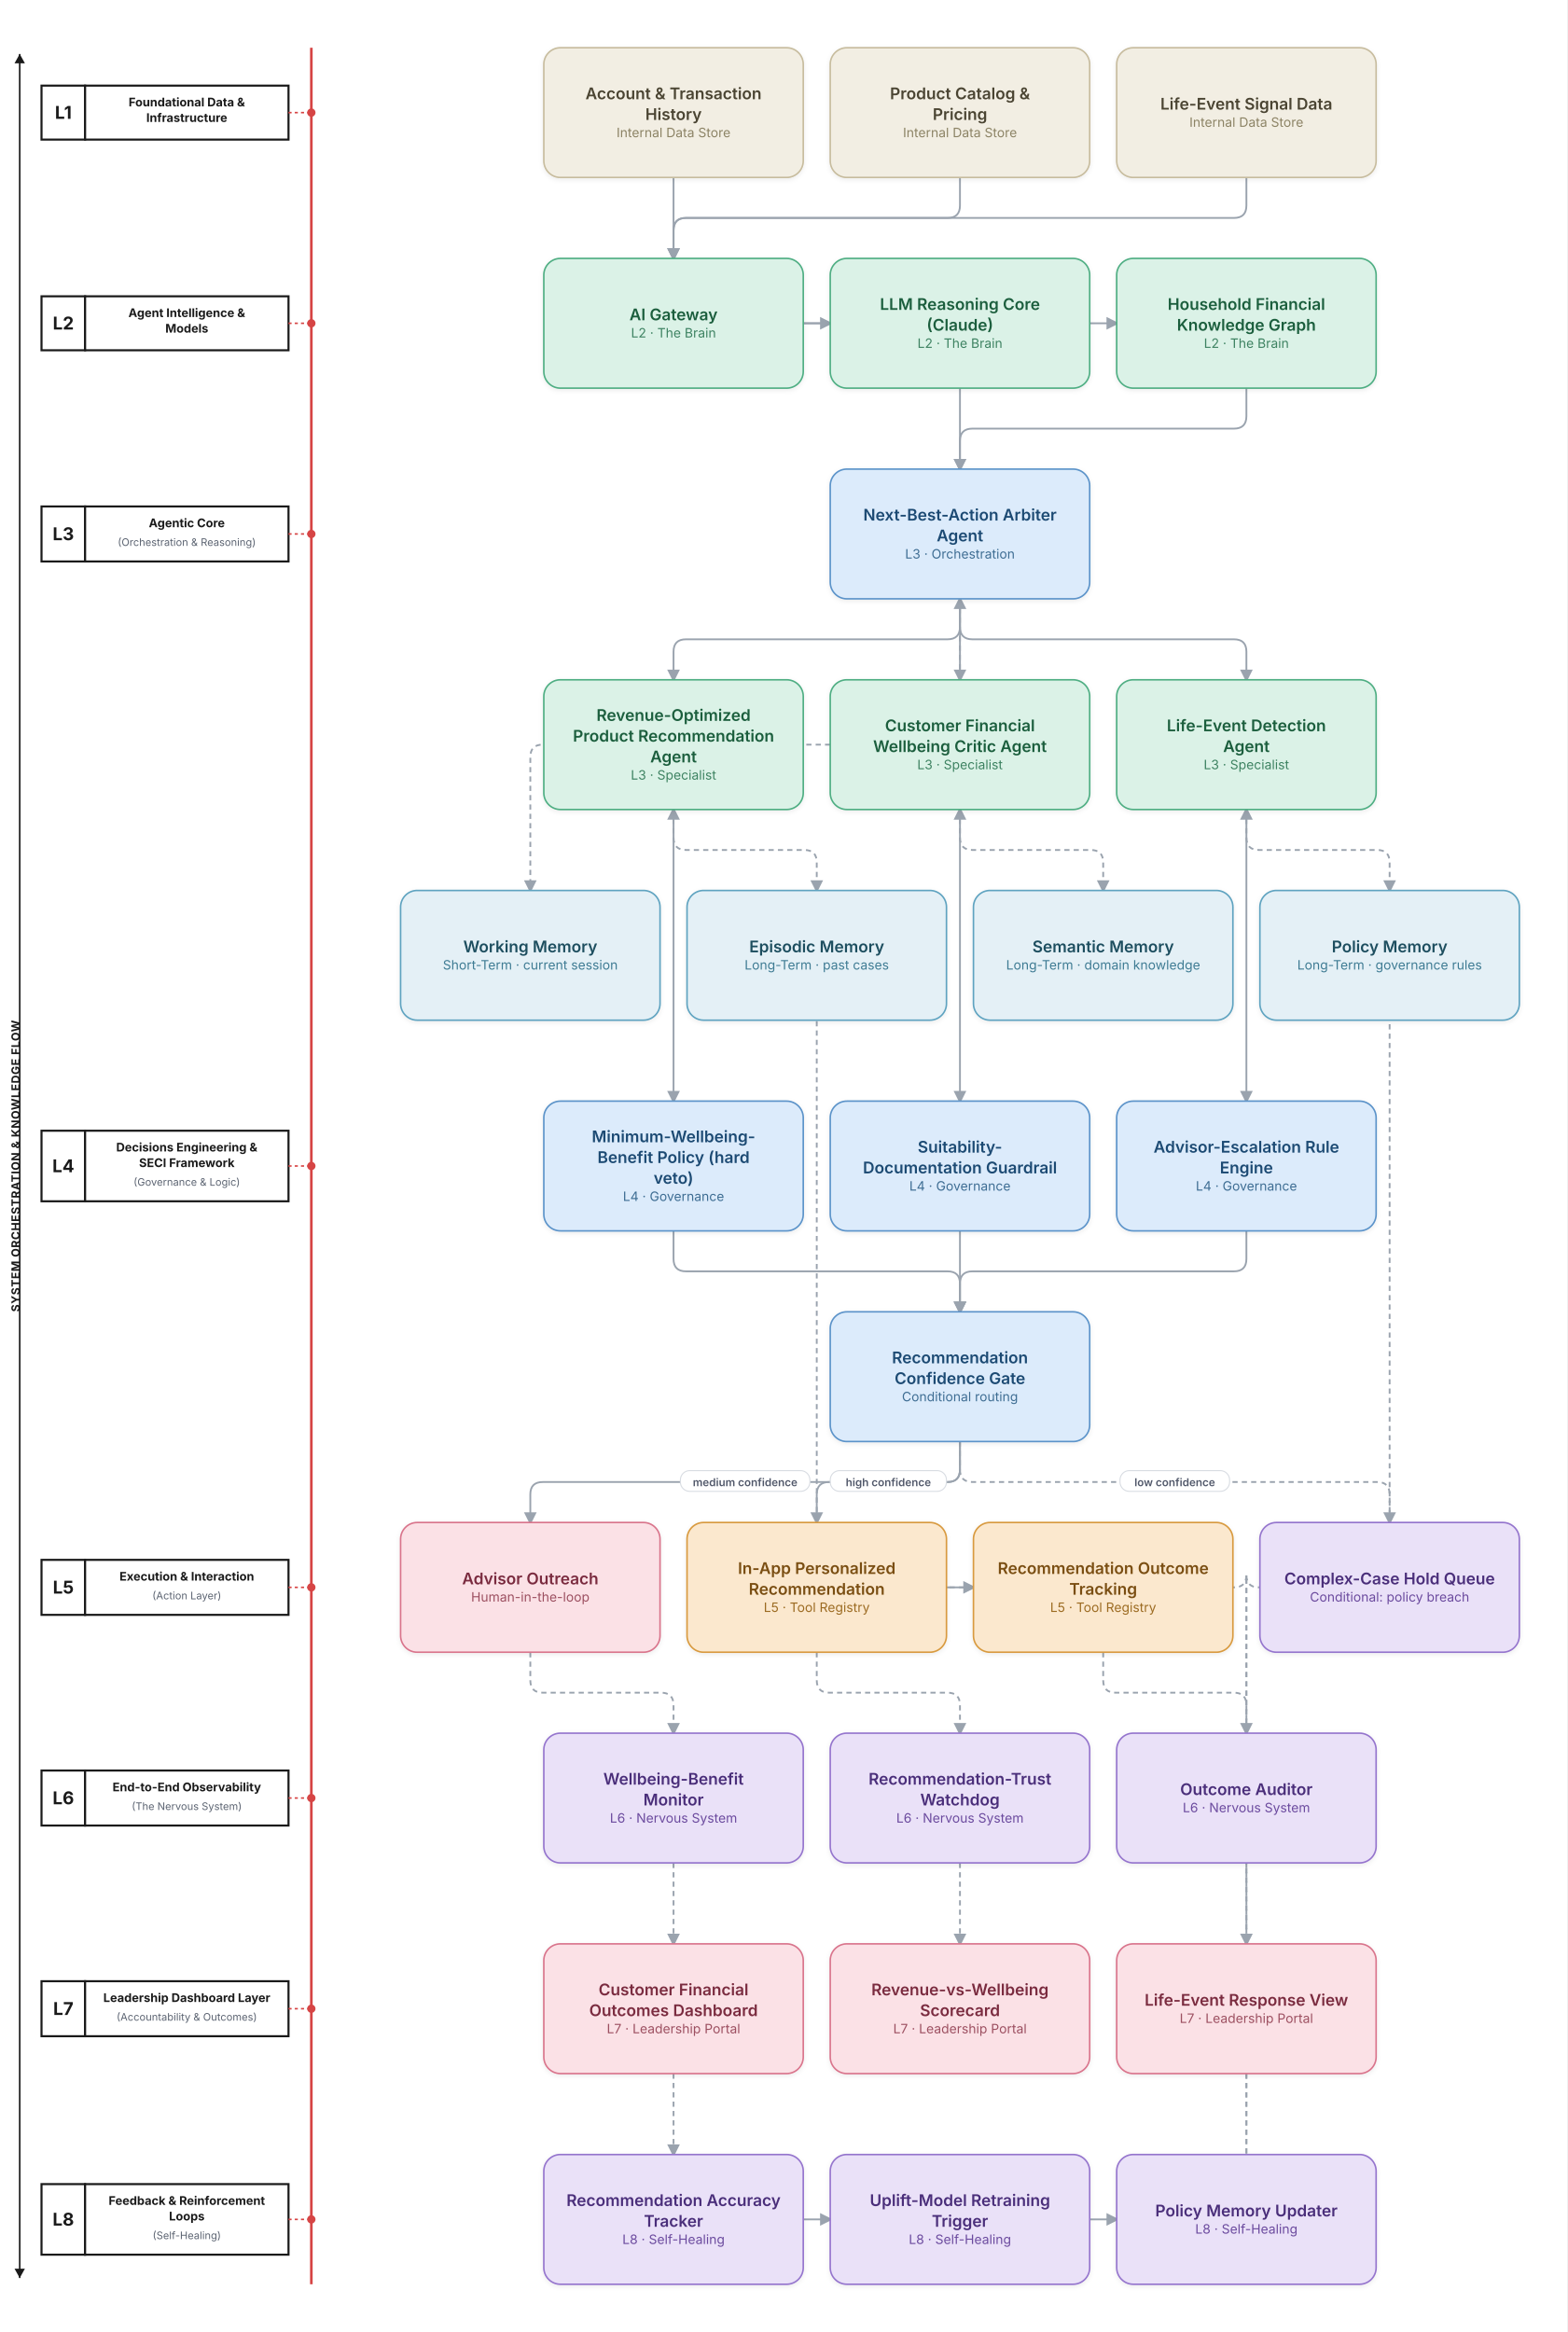
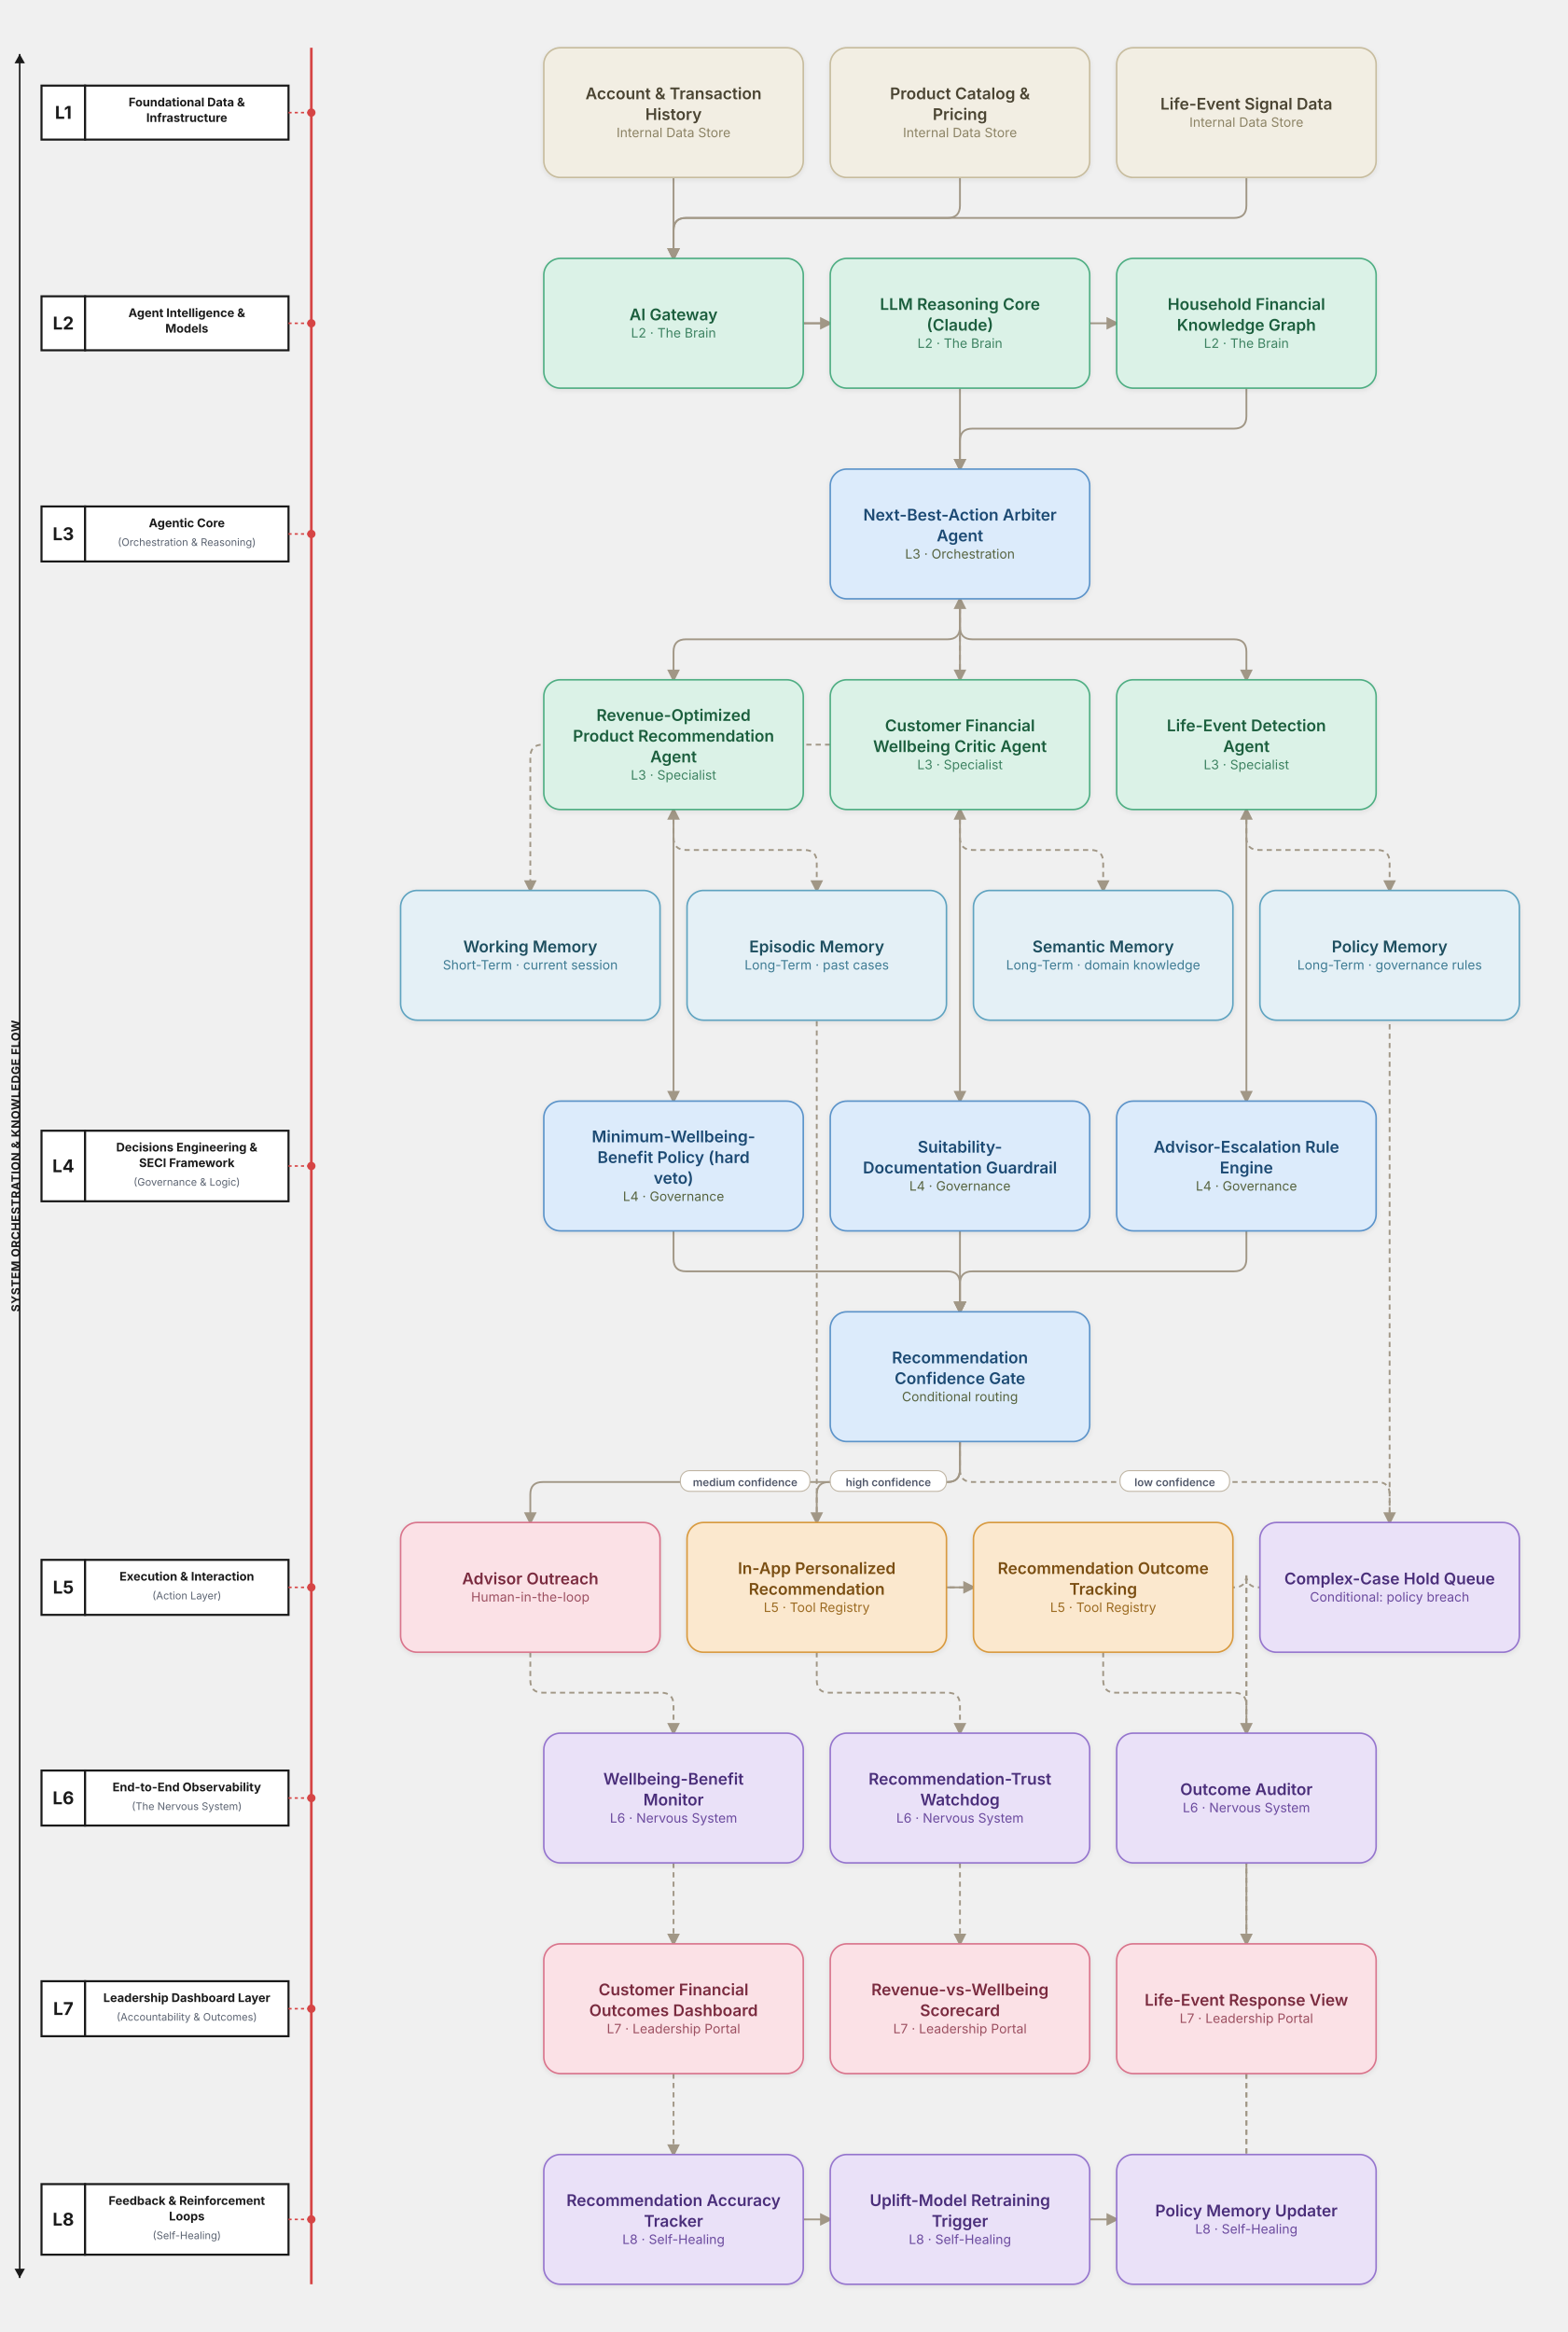
<svg xmlns="http://www.w3.org/2000/svg" viewBox="0 0 1510 2247" font-family="'Inter','IBM Plex Sans',-apple-system,sans-serif">
  <defs>
    <marker id="arrow" viewBox="0 0 10 10" refX="8" refY="5" markerWidth="7" markerHeight="7" orient="auto-start-reverse">
-       <path d="M0,0 L10,5 L0,10 z" fill="#9AA3AE" />
+       <path d="M0,0 L10,5 L0,10 z" fill="#a19786" />
    </marker>
    <filter id="cardshadow" x="-20%" y="-20%" width="140%" height="140%">
      <feDropShadow dx="0" dy="1.5" stdDeviation="2.5" flood-color="#1a1a1a" flood-opacity="0.08" />
    </filter>
  </defs>
-   <rect x="0" y="0" width="1510" height="2247" fill="#FFFFFF" />
-   <path d="M 649.0 171.0 L 649.0 249.0" fill="none" stroke="#9AA3AE" stroke-width="1.75" marker-end="url(#arrow)" />
-   <path d="M 925.0 171.0 L 925.0 198.0 Q 925.0 210.0 913.0 210.0 L 661.0 210.0 Q 649.0 210.0 649.0 222.0 L 649.0 249.0" fill="none" stroke="#9AA3AE" stroke-width="1.75" marker-end="url(#arrow)" />
-   <path d="M 1201.0 171.0 L 1201.0 198.0 Q 1201.0 210.0 1189.0 210.0 L 661.0 210.0 Q 649.0 210.0 649.0 222.0 L 649.0 249.0" fill="none" stroke="#9AA3AE" stroke-width="1.75" marker-end="url(#arrow)" />
-   <path d="M 774.0 311.5 L 800.0 311.5" fill="none" stroke="#9AA3AE" stroke-width="1.75" marker-end="url(#arrow)" />
-   <path d="M 774.0 311.5 L 1076.0 311.5" fill="none" stroke="#9AA3AE" stroke-width="1.75" marker-end="url(#arrow)" />
-   <path d="M 925.0 374.0 L 925.0 452.0" fill="none" stroke="#9AA3AE" stroke-width="1.75" marker-end="url(#arrow)" />
-   <path d="M 1201.0 374.0 L 1201.0 401.0 Q 1201.0 413.0 1189.0 413.0 L 937.0 413.0 Q 925.0 413.0 925.0 425.0 L 925.0 452.0" fill="none" stroke="#9AA3AE" stroke-width="1.75" marker-end="url(#arrow)" />
-   <path d="M 925.0 577.0 L 925.0 604.0 Q 925.0 616.0 913.0 616.0 L 661.0 616.0 Q 649.0 616.0 649.0 628.0 L 649.0 655.0" fill="none" stroke="#9AA3AE" stroke-width="1.75" marker-end="url(#arrow)" />
-   <path d="M 925.0 577.0 L 925.0 655.0" fill="none" stroke="#9AA3AE" stroke-width="1.75" marker-end="url(#arrow)" />
-   <path d="M 925.0 577.0 L 925.0 604.0 Q 925.0 616.0 937.0 616.0 L 1189.0 616.0 Q 1201.0 616.0 1201.0 628.0 L 1201.0 655.0" fill="none" stroke="#9AA3AE" stroke-width="1.75" marker-end="url(#arrow)" />
-   <path d="M 925.0 577.0 L 925.0 705.5 Q 925.0 717.5 913.0 717.5 L 523.0 717.5 Q 511.0 717.5 511.0 729.5 L 511.0 858.0" fill="none" stroke="#9AA3AE" stroke-width="1.75" stroke-dasharray="5 4" marker-end="url(#arrow)" marker-start="url(#arrow)" />
-   <path d="M 649.0 780.0 L 649.0 807.0 Q 649.0 819.0 661.0 819.0 L 775.0 819.0 Q 787.0 819.0 787.0 831.0 L 787.0 858.0" fill="none" stroke="#9AA3AE" stroke-width="1.75" stroke-dasharray="5 4" marker-end="url(#arrow)" marker-start="url(#arrow)" />
-   <path d="M 925.0 780.0 L 925.0 807.0 Q 925.0 819.0 937.0 819.0 L 1051.0 819.0 Q 1063.0 819.0 1063.0 831.0 L 1063.0 858.0" fill="none" stroke="#9AA3AE" stroke-width="1.75" stroke-dasharray="5 4" marker-end="url(#arrow)" marker-start="url(#arrow)" />
-   <path d="M 1201.0 780.0 L 1201.0 807.0 Q 1201.0 819.0 1213.0 819.0 L 1327.0 819.0 Q 1339.0 819.0 1339.0 831.0 L 1339.0 858.0" fill="none" stroke="#9AA3AE" stroke-width="1.75" stroke-dasharray="5 4" marker-end="url(#arrow)" marker-start="url(#arrow)" />
-   <path d="M 649.0 780.0 L 649.0 1061.0" fill="none" stroke="#9AA3AE" stroke-width="1.75" marker-end="url(#arrow)" />
-   <path d="M 925.0 780.0 L 925.0 1061.0" fill="none" stroke="#9AA3AE" stroke-width="1.75" marker-end="url(#arrow)" />
-   <path d="M 1201.0 780.0 L 1201.0 1061.0" fill="none" stroke="#9AA3AE" stroke-width="1.75" marker-end="url(#arrow)" />
-   <path d="M 649.0 1186.0 L 649.0 1213.0 Q 649.0 1225.0 661.0 1225.0 L 913.0 1225.0 Q 925.0 1225.0 925.0 1237.0 L 925.0 1264.0" fill="none" stroke="#9AA3AE" stroke-width="1.75" marker-end="url(#arrow)" />
-   <path d="M 925.0 1186.0 L 925.0 1264.0" fill="none" stroke="#9AA3AE" stroke-width="1.75" marker-end="url(#arrow)" />
-   <path d="M 1201.0 1186.0 L 1201.0 1213.0 Q 1201.0 1225.0 1189.0 1225.0 L 937.0 1225.0 Q 925.0 1225.0 925.0 1237.0 L 925.0 1264.0" fill="none" stroke="#9AA3AE" stroke-width="1.75" marker-end="url(#arrow)" />
-   <path d="M 925.0 1389.0 L 925.0 1416.0 Q 925.0 1428.0 913.0 1428.0 L 523.0 1428.0 Q 511.0 1428.0 511.0 1440.0 L 511.0 1467.0" fill="none" stroke="#9AA3AE" stroke-width="1.75" marker-end="url(#arrow)" />
+   <path d="M 649.0 171.0 L 649.0 249.0" fill="none" stroke="#a19786" stroke-width="1.75" marker-end="url(#arrow)" />
+   <path d="M 925.0 171.0 L 925.0 198.0 Q 925.0 210.0 913.0 210.0 L 661.0 210.0 Q 649.0 210.0 649.0 222.0 L 649.0 249.0" fill="none" stroke="#a19786" stroke-width="1.75" marker-end="url(#arrow)" />
+   <path d="M 1201.0 171.0 L 1201.0 198.0 Q 1201.0 210.0 1189.0 210.0 L 661.0 210.0 Q 649.0 210.0 649.0 222.0 L 649.0 249.0" fill="none" stroke="#a19786" stroke-width="1.75" marker-end="url(#arrow)" />
+   <path d="M 774.0 311.5 L 800.0 311.5" fill="none" stroke="#a19786" stroke-width="1.75" marker-end="url(#arrow)" />
+   <path d="M 774.0 311.5 L 1076.0 311.5" fill="none" stroke="#a19786" stroke-width="1.75" marker-end="url(#arrow)" />
+   <path d="M 925.0 374.0 L 925.0 452.0" fill="none" stroke="#a19786" stroke-width="1.75" marker-end="url(#arrow)" />
+   <path d="M 1201.0 374.0 L 1201.0 401.0 Q 1201.0 413.0 1189.0 413.0 L 937.0 413.0 Q 925.0 413.0 925.0 425.0 L 925.0 452.0" fill="none" stroke="#a19786" stroke-width="1.75" marker-end="url(#arrow)" />
+   <path d="M 925.0 577.0 L 925.0 604.0 Q 925.0 616.0 913.0 616.0 L 661.0 616.0 Q 649.0 616.0 649.0 628.0 L 649.0 655.0" fill="none" stroke="#a19786" stroke-width="1.75" marker-end="url(#arrow)" />
+   <path d="M 925.0 577.0 L 925.0 655.0" fill="none" stroke="#a19786" stroke-width="1.75" marker-end="url(#arrow)" />
+   <path d="M 925.0 577.0 L 925.0 604.0 Q 925.0 616.0 937.0 616.0 L 1189.0 616.0 Q 1201.0 616.0 1201.0 628.0 L 1201.0 655.0" fill="none" stroke="#a19786" stroke-width="1.75" marker-end="url(#arrow)" />
+   <path d="M 925.0 577.0 L 925.0 705.5 Q 925.0 717.5 913.0 717.5 L 523.0 717.5 Q 511.0 717.5 511.0 729.5 L 511.0 858.0" fill="none" stroke="#a19786" stroke-width="1.75" stroke-dasharray="5 4" marker-end="url(#arrow)" marker-start="url(#arrow)" />
+   <path d="M 649.0 780.0 L 649.0 807.0 Q 649.0 819.0 661.0 819.0 L 775.0 819.0 Q 787.0 819.0 787.0 831.0 L 787.0 858.0" fill="none" stroke="#a19786" stroke-width="1.75" stroke-dasharray="5 4" marker-end="url(#arrow)" marker-start="url(#arrow)" />
+   <path d="M 925.0 780.0 L 925.0 807.0 Q 925.0 819.0 937.0 819.0 L 1051.0 819.0 Q 1063.0 819.0 1063.0 831.0 L 1063.0 858.0" fill="none" stroke="#a19786" stroke-width="1.75" stroke-dasharray="5 4" marker-end="url(#arrow)" marker-start="url(#arrow)" />
+   <path d="M 1201.0 780.0 L 1201.0 807.0 Q 1201.0 819.0 1213.0 819.0 L 1327.0 819.0 Q 1339.0 819.0 1339.0 831.0 L 1339.0 858.0" fill="none" stroke="#a19786" stroke-width="1.75" stroke-dasharray="5 4" marker-end="url(#arrow)" marker-start="url(#arrow)" />
+   <path d="M 649.0 780.0 L 649.0 1061.0" fill="none" stroke="#a19786" stroke-width="1.75" marker-end="url(#arrow)" />
+   <path d="M 925.0 780.0 L 925.0 1061.0" fill="none" stroke="#a19786" stroke-width="1.75" marker-end="url(#arrow)" />
+   <path d="M 1201.0 780.0 L 1201.0 1061.0" fill="none" stroke="#a19786" stroke-width="1.75" marker-end="url(#arrow)" />
+   <path d="M 649.0 1186.0 L 649.0 1213.0 Q 649.0 1225.0 661.0 1225.0 L 913.0 1225.0 Q 925.0 1225.0 925.0 1237.0 L 925.0 1264.0" fill="none" stroke="#a19786" stroke-width="1.75" marker-end="url(#arrow)" />
+   <path d="M 925.0 1186.0 L 925.0 1264.0" fill="none" stroke="#a19786" stroke-width="1.75" marker-end="url(#arrow)" />
+   <path d="M 1201.0 1186.0 L 1201.0 1213.0 Q 1201.0 1225.0 1189.0 1225.0 L 937.0 1225.0 Q 925.0 1225.0 925.0 1237.0 L 925.0 1264.0" fill="none" stroke="#a19786" stroke-width="1.75" marker-end="url(#arrow)" />
+   <path d="M 925.0 1389.0 L 925.0 1416.0 Q 925.0 1428.0 913.0 1428.0 L 523.0 1428.0 Q 511.0 1428.0 511.0 1440.0 L 511.0 1467.0" fill="none" stroke="#a19786" stroke-width="1.75" marker-end="url(#arrow)" />
  <g>
-     <rect x="655.6" y="1417.0" width="124.8" height="20" rx="9" fill="#FFFFFF" stroke="#D8DCE2" stroke-width="1" />
+     <rect x="655.6" y="1417.0" width="124.8" height="20" rx="9" fill="#FFFFFF" stroke="#c0b6a5" stroke-width="1" />
    <text x="718.0" y="1432.0" text-anchor="middle" font-size="10.5" font-weight="600" fill="#51586A">medium confidence</text>
  </g>
-   <path d="M 925.0 1389.0 L 925.0 1416.0 Q 925.0 1428.0 913.0 1428.0 L 799.0 1428.0 Q 787.0 1428.0 787.0 1440.0 L 787.0 1467.0" fill="none" stroke="#9AA3AE" stroke-width="1.75" marker-end="url(#arrow)" />
+   <path d="M 925.0 1389.0 L 925.0 1416.0 Q 925.0 1428.0 913.0 1428.0 L 799.0 1428.0 Q 787.0 1428.0 787.0 1440.0 L 787.0 1467.0" fill="none" stroke="#a19786" stroke-width="1.75" marker-end="url(#arrow)" />
  <g>
-     <rect x="800.0" y="1417.0" width="112.0" height="20" rx="9" fill="#FFFFFF" stroke="#D8DCE2" stroke-width="1" />
+     <rect x="800.0" y="1417.0" width="112.0" height="20" rx="9" fill="#FFFFFF" stroke="#c0b6a5" stroke-width="1" />
    <text x="856.0" y="1432.0" text-anchor="middle" font-size="10.5" font-weight="600" fill="#51586A">high confidence</text>
  </g>
-   <path d="M 925.0 1389.0 L 925.0 1416.0 Q 925.0 1428.0 937.0 1428.0 L 1327.0 1428.0 Q 1339.0 1428.0 1339.0 1440.0 L 1339.0 1467.0" fill="none" stroke="#9AA3AE" stroke-width="1.75" stroke-dasharray="5 4" marker-end="url(#arrow)" />
+   <path d="M 925.0 1389.0 L 925.0 1416.0 Q 925.0 1428.0 937.0 1428.0 L 1327.0 1428.0 Q 1339.0 1428.0 1339.0 1440.0 L 1339.0 1467.0" fill="none" stroke="#a19786" stroke-width="1.75" stroke-dasharray="5 4" marker-end="url(#arrow)" />
  <g>
-     <rect x="1079.2" y="1417.0" width="105.6" height="20" rx="9" fill="#FFFFFF" stroke="#D8DCE2" stroke-width="1" />
+     <rect x="1079.2" y="1417.0" width="105.6" height="20" rx="9" fill="#FFFFFF" stroke="#c0b6a5" stroke-width="1" />
    <text x="1132.0" y="1432.0" text-anchor="middle" font-size="10.5" font-weight="600" fill="#51586A">low confidence</text>
  </g>
-   <path d="M 912.0 1529.5 L 938.0 1529.5" fill="none" stroke="#9AA3AE" stroke-width="1.75" marker-end="url(#arrow)" />
-   <path d="M 511.0 1592.0 L 511.0 1619.0 Q 511.0 1631.0 523.0 1631.0 L 637.0 1631.0 Q 649.0 1631.0 649.0 1643.0 L 649.0 1670.0" fill="none" stroke="#9AA3AE" stroke-width="1.75" stroke-dasharray="5 4" marker-end="url(#arrow)" />
-   <path d="M 787.0 1592.0 L 787.0 1619.0 Q 787.0 1631.0 799.0 1631.0 L 913.0 1631.0 Q 925.0 1631.0 925.0 1643.0 L 925.0 1670.0" fill="none" stroke="#9AA3AE" stroke-width="1.75" stroke-dasharray="5 4" marker-end="url(#arrow)" />
-   <path d="M 1063.0 1592.0 L 1063.0 1619.0 Q 1063.0 1631.0 1075.0 1631.0 L 1189.0 1631.0 Q 1201.0 1631.0 1201.0 1643.0 L 1201.0 1670.0" fill="none" stroke="#9AA3AE" stroke-width="1.75" stroke-dasharray="5 4" marker-end="url(#arrow)" />
-   <path d="M 649.0 1795.0 L 649.0 1873.0" fill="none" stroke="#9AA3AE" stroke-width="1.75" stroke-dasharray="5 4" marker-end="url(#arrow)" />
-   <path d="M 925.0 1795.0 L 925.0 1873.0" fill="none" stroke="#9AA3AE" stroke-width="1.75" stroke-dasharray="5 4" marker-end="url(#arrow)" />
-   <path d="M 1201.0 1795.0 L 1201.0 1873.0" fill="none" stroke="#9AA3AE" stroke-width="1.75" stroke-dasharray="5 4" marker-end="url(#arrow)" />
-   <path d="M 649.0 1998.0 L 649.0 2076.0" fill="none" stroke="#9AA3AE" stroke-width="1.75" stroke-dasharray="5 4" marker-end="url(#arrow)" />
-   <path d="M 774.0 2138.5 L 800.0 2138.5" fill="none" stroke="#9AA3AE" stroke-width="1.75" marker-end="url(#arrow)" />
-   <path d="M 1050.0 2138.5 L 1076.0 2138.5" fill="none" stroke="#9AA3AE" stroke-width="1.75" marker-end="url(#arrow)" />
-   <path d="M 1201.0 2201.0 L 1201.0 1517.5 Q 1201.0 1529.5 1213.0 1529.5 L 1327.0 1529.5 Q 1339.0 1529.5 1339.0 1541.5 L 1339.0 858.0" fill="none" stroke="#9AA3AE" stroke-width="1.75" stroke-dasharray="5 4" marker-end="url(#arrow)" />
-   <path d="M 1201.0 2201.0 L 1201.0 1517.5 Q 1201.0 1529.5 1189.0 1529.5 L 799.0 1529.5 Q 787.0 1529.5 787.0 1541.5 L 787.0 858.0" fill="none" stroke="#9AA3AE" stroke-width="1.75" stroke-dasharray="5 4" marker-end="url(#arrow)" />
+   <path d="M 912.0 1529.5 L 938.0 1529.5" fill="none" stroke="#a19786" stroke-width="1.75" marker-end="url(#arrow)" />
+   <path d="M 511.0 1592.0 L 511.0 1619.0 Q 511.0 1631.0 523.0 1631.0 L 637.0 1631.0 Q 649.0 1631.0 649.0 1643.0 L 649.0 1670.0" fill="none" stroke="#a19786" stroke-width="1.75" stroke-dasharray="5 4" marker-end="url(#arrow)" />
+   <path d="M 787.0 1592.0 L 787.0 1619.0 Q 787.0 1631.0 799.0 1631.0 L 913.0 1631.0 Q 925.0 1631.0 925.0 1643.0 L 925.0 1670.0" fill="none" stroke="#a19786" stroke-width="1.75" stroke-dasharray="5 4" marker-end="url(#arrow)" />
+   <path d="M 1063.0 1592.0 L 1063.0 1619.0 Q 1063.0 1631.0 1075.0 1631.0 L 1189.0 1631.0 Q 1201.0 1631.0 1201.0 1643.0 L 1201.0 1670.0" fill="none" stroke="#a19786" stroke-width="1.75" stroke-dasharray="5 4" marker-end="url(#arrow)" />
+   <path d="M 649.0 1795.0 L 649.0 1873.0" fill="none" stroke="#a19786" stroke-width="1.75" stroke-dasharray="5 4" marker-end="url(#arrow)" />
+   <path d="M 925.0 1795.0 L 925.0 1873.0" fill="none" stroke="#a19786" stroke-width="1.75" stroke-dasharray="5 4" marker-end="url(#arrow)" />
+   <path d="M 1201.0 1795.0 L 1201.0 1873.0" fill="none" stroke="#a19786" stroke-width="1.75" stroke-dasharray="5 4" marker-end="url(#arrow)" />
+   <path d="M 649.0 1998.0 L 649.0 2076.0" fill="none" stroke="#a19786" stroke-width="1.75" stroke-dasharray="5 4" marker-end="url(#arrow)" />
+   <path d="M 774.0 2138.5 L 800.0 2138.5" fill="none" stroke="#a19786" stroke-width="1.75" marker-end="url(#arrow)" />
+   <path d="M 1050.0 2138.5 L 1076.0 2138.5" fill="none" stroke="#a19786" stroke-width="1.75" marker-end="url(#arrow)" />
+   <path d="M 1201.0 2201.0 L 1201.0 1517.5 Q 1201.0 1529.5 1213.0 1529.5 L 1327.0 1529.5 Q 1339.0 1529.5 1339.0 1541.5 L 1339.0 858.0" fill="none" stroke="#a19786" stroke-width="1.75" stroke-dasharray="5 4" marker-end="url(#arrow)" />
+   <path d="M 1201.0 2201.0 L 1201.0 1517.5 Q 1201.0 1529.5 1189.0 1529.5 L 799.0 1529.5 Q 787.0 1529.5 787.0 1541.5 L 787.0 858.0" fill="none" stroke="#a19786" stroke-width="1.75" stroke-dasharray="5 4" marker-end="url(#arrow)" />
  <line x1="300" y1="46.0" x2="300" y2="2201.0" stroke="#D64545" stroke-width="2.5" />
  <line x1="19.0" y1="52.0" x2="19.0" y2="2195.0" stroke="#1A1A1A" stroke-width="1.5" />
  <polygon points="14.0,61.0 24.0,61.0 19.0,52.0" fill="#1A1A1A" />
  <polygon points="14.0,2186.0 24.0,2186.0 19.0,2195.0" fill="#1A1A1A" />
  <text x="19.0" y="1123.5" text-anchor="middle" font-size="11" font-weight="700" fill="#1A1A1A" letter-spacing="0.5" transform="rotate(-90 19.0 1123.5)">SYSTEM ORCHESTRATION &amp; KNOWLEDGE FLOW</text>
  <rect x="40" y="82.5" width="42" height="52" fill="#FFFFFF" stroke="#1A1A1A" stroke-width="2" />
  <text x="61.0" y="114.5" text-anchor="middle" font-size="17" font-weight="700" fill="#1A1A1A">L1</text>
  <rect x="82" y="82.5" width="196" height="52" fill="#FFFFFF" stroke="#1A1A1A" stroke-width="2" />
  <text x="180.0" y="102.5" text-anchor="middle" font-size="11.5" font-weight="700" fill="#1A1A1A">Foundational Data &amp;</text>
  <text x="180.0" y="117.5" text-anchor="middle" font-size="11.5" font-weight="700" fill="#1A1A1A">Infrastructure</text>
  <line x1="278" y1="108.5" x2="300" y2="108.5" stroke="#D64545" stroke-width="1.5" stroke-dasharray="3 3" />
  <circle cx="300" cy="108.5" r="4" fill="#D64545" />
  <rect x="40" y="285.5" width="42" height="52" fill="#FFFFFF" stroke="#1A1A1A" stroke-width="2" />
  <text x="61.0" y="317.5" text-anchor="middle" font-size="17" font-weight="700" fill="#1A1A1A">L2</text>
  <rect x="82" y="285.5" width="196" height="52" fill="#FFFFFF" stroke="#1A1A1A" stroke-width="2" />
  <text x="180.0" y="305.5" text-anchor="middle" font-size="11.5" font-weight="700" fill="#1A1A1A">Agent Intelligence &amp;</text>
  <text x="180.0" y="320.5" text-anchor="middle" font-size="11.5" font-weight="700" fill="#1A1A1A">Models</text>
  <line x1="278" y1="311.5" x2="300" y2="311.5" stroke="#D64545" stroke-width="1.5" stroke-dasharray="3 3" />
  <circle cx="300" cy="311.5" r="4" fill="#D64545" />
  <rect x="40" y="488.0" width="42" height="53" fill="#FFFFFF" stroke="#1A1A1A" stroke-width="2" />
  <text x="61.0" y="520.5" text-anchor="middle" font-size="17" font-weight="700" fill="#1A1A1A">L3</text>
  <rect x="82" y="488.0" width="196" height="53" fill="#FFFFFF" stroke="#1A1A1A" stroke-width="2" />
  <text x="180.0" y="508.0" text-anchor="middle" font-size="11.5" font-weight="700" fill="#1A1A1A">Agentic Core</text>
  <text x="180.0" y="526.0" text-anchor="middle" font-size="10" fill="#5A6270">(Orchestration &amp; Reasoning)</text>
  <line x1="278" y1="514.5" x2="300" y2="514.5" stroke="#D64545" stroke-width="1.5" stroke-dasharray="3 3" />
  <circle cx="300" cy="514.5" r="4" fill="#D64545" />
  <rect x="40" y="1089.5" width="42" height="68" fill="#FFFFFF" stroke="#1A1A1A" stroke-width="2" />
  <text x="61.0" y="1129.5" text-anchor="middle" font-size="17" font-weight="700" fill="#1A1A1A">L4</text>
  <rect x="82" y="1089.5" width="196" height="68" fill="#FFFFFF" stroke="#1A1A1A" stroke-width="2" />
  <text x="180.0" y="1109.5" text-anchor="middle" font-size="11.5" font-weight="700" fill="#1A1A1A">Decisions Engineering &amp;</text>
  <text x="180.0" y="1124.5" text-anchor="middle" font-size="11.5" font-weight="700" fill="#1A1A1A">SECI Framework</text>
  <text x="180.0" y="1142.5" text-anchor="middle" font-size="10" fill="#5A6270">(Governance &amp; Logic)</text>
  <line x1="278" y1="1123.5" x2="300" y2="1123.5" stroke="#D64545" stroke-width="1.5" stroke-dasharray="3 3" />
  <circle cx="300" cy="1123.5" r="4" fill="#D64545" />
  <rect x="40" y="1503.0" width="42" height="53" fill="#FFFFFF" stroke="#1A1A1A" stroke-width="2" />
  <text x="61.0" y="1535.5" text-anchor="middle" font-size="17" font-weight="700" fill="#1A1A1A">L5</text>
  <rect x="82" y="1503.0" width="196" height="53" fill="#FFFFFF" stroke="#1A1A1A" stroke-width="2" />
  <text x="180.0" y="1523.0" text-anchor="middle" font-size="11.5" font-weight="700" fill="#1A1A1A">Execution &amp; Interaction</text>
  <text x="180.0" y="1541.0" text-anchor="middle" font-size="10" fill="#5A6270">(Action Layer)</text>
  <line x1="278" y1="1529.5" x2="300" y2="1529.5" stroke="#D64545" stroke-width="1.5" stroke-dasharray="3 3" />
  <circle cx="300" cy="1529.5" r="4" fill="#D64545" />
  <rect x="40" y="1706.0" width="42" height="53" fill="#FFFFFF" stroke="#1A1A1A" stroke-width="2" />
  <text x="61.0" y="1738.5" text-anchor="middle" font-size="17" font-weight="700" fill="#1A1A1A">L6</text>
  <rect x="82" y="1706.0" width="196" height="53" fill="#FFFFFF" stroke="#1A1A1A" stroke-width="2" />
  <text x="180.0" y="1726.0" text-anchor="middle" font-size="11.5" font-weight="700" fill="#1A1A1A">End-to-End Observability</text>
  <text x="180.0" y="1744.0" text-anchor="middle" font-size="10" fill="#5A6270">(The Nervous System)</text>
  <line x1="278" y1="1732.5" x2="300" y2="1732.5" stroke="#D64545" stroke-width="1.5" stroke-dasharray="3 3" />
  <circle cx="300" cy="1732.5" r="4" fill="#D64545" />
  <rect x="40" y="1909.0" width="42" height="53" fill="#FFFFFF" stroke="#1A1A1A" stroke-width="2" />
  <text x="61.0" y="1941.5" text-anchor="middle" font-size="17" font-weight="700" fill="#1A1A1A">L7</text>
  <rect x="82" y="1909.0" width="196" height="53" fill="#FFFFFF" stroke="#1A1A1A" stroke-width="2" />
  <text x="180.0" y="1929.0" text-anchor="middle" font-size="11.5" font-weight="700" fill="#1A1A1A">Leadership Dashboard Layer</text>
  <text x="180.0" y="1947.0" text-anchor="middle" font-size="10" fill="#5A6270">(Accountability &amp; Outcomes)</text>
  <line x1="278" y1="1935.5" x2="300" y2="1935.5" stroke="#D64545" stroke-width="1.5" stroke-dasharray="3 3" />
  <circle cx="300" cy="1935.5" r="4" fill="#D64545" />
  <rect x="40" y="2104.5" width="42" height="68" fill="#FFFFFF" stroke="#1A1A1A" stroke-width="2" />
  <text x="61.0" y="2144.5" text-anchor="middle" font-size="17" font-weight="700" fill="#1A1A1A">L8</text>
  <rect x="82" y="2104.5" width="196" height="68" fill="#FFFFFF" stroke="#1A1A1A" stroke-width="2" />
  <text x="180.0" y="2124.5" text-anchor="middle" font-size="11.5" font-weight="700" fill="#1A1A1A">Feedback &amp; Reinforcement</text>
  <text x="180.0" y="2139.5" text-anchor="middle" font-size="11.5" font-weight="700" fill="#1A1A1A">Loops</text>
  <text x="180.0" y="2157.5" text-anchor="middle" font-size="10" fill="#5A6270">(Self-Healing)</text>
  <line x1="278" y1="2138.5" x2="300" y2="2138.5" stroke="#D64545" stroke-width="1.5" stroke-dasharray="3 3" />
  <circle cx="300" cy="2138.5" r="4" fill="#D64545" />
  <g filter="url(#cardshadow)">
    <rect x="524.0" y="46.0" width="250" height="125" rx="16" fill="#F2EEE3" stroke="#C7BC9E" stroke-width="1.5" />
  </g>
  <text x="649.0" y="95.6" text-anchor="middle" font-size="15.5" font-weight="600" fill="#4A4432">Account &amp; Transaction</text>
  <text x="649.0" y="115.6" text-anchor="middle" font-size="15.5" font-weight="600" fill="#4A4432">History</text>
  <text x="649.0" y="132.2" text-anchor="middle" font-size="12.5" fill="#8C8365">Internal Data Store</text>
  <g filter="url(#cardshadow)">
    <rect x="800.0" y="46.0" width="250" height="125" rx="16" fill="#F2EEE3" stroke="#C7BC9E" stroke-width="1.5" />
  </g>
  <text x="925.0" y="95.6" text-anchor="middle" font-size="15.5" font-weight="600" fill="#4A4432">Product Catalog &amp;</text>
  <text x="925.0" y="115.6" text-anchor="middle" font-size="15.5" font-weight="600" fill="#4A4432">Pricing</text>
  <text x="925.0" y="132.2" text-anchor="middle" font-size="12.5" fill="#8C8365">Internal Data Store</text>
  <g filter="url(#cardshadow)">
    <rect x="1076.0" y="46.0" width="250" height="125" rx="16" fill="#F2EEE3" stroke="#C7BC9E" stroke-width="1.5" />
  </g>
  <text x="1201.0" y="105.6" text-anchor="middle" font-size="15.5" font-weight="600" fill="#4A4432">Life-Event Signal Data</text>
  <text x="1201.0" y="122.2" text-anchor="middle" font-size="12.5" fill="#8C8365">Internal Data Store</text>
  <g filter="url(#cardshadow)">
    <rect x="524.0" y="249.0" width="250" height="125" rx="16" fill="#DBF2E7" stroke="#4FAE83" stroke-width="1.5" />
  </g>
  <text x="649.0" y="308.6" text-anchor="middle" font-size="15.5" font-weight="600" fill="#1B5E3D">AI Gateway</text>
  <text x="649.0" y="325.2" text-anchor="middle" font-size="12.5" fill="#3D8261">L2 · The Brain</text>
  <g filter="url(#cardshadow)">
    <rect x="800.0" y="249.0" width="250" height="125" rx="16" fill="#DBF2E7" stroke="#4FAE83" stroke-width="1.5" />
  </g>
  <text x="925.0" y="298.6" text-anchor="middle" font-size="15.5" font-weight="600" fill="#1B5E3D">LLM Reasoning Core</text>
  <text x="925.0" y="318.6" text-anchor="middle" font-size="15.5" font-weight="600" fill="#1B5E3D">(Claude)</text>
  <text x="925.0" y="335.2" text-anchor="middle" font-size="12.5" fill="#3D8261">L2 · The Brain</text>
  <g filter="url(#cardshadow)">
    <rect x="1076.0" y="249.0" width="250" height="125" rx="16" fill="#DBF2E7" stroke="#4FAE83" stroke-width="1.5" />
  </g>
  <text x="1201.0" y="298.6" text-anchor="middle" font-size="15.5" font-weight="600" fill="#1B5E3D">Household Financial</text>
  <text x="1201.0" y="318.6" text-anchor="middle" font-size="15.5" font-weight="600" fill="#1B5E3D">Knowledge Graph</text>
  <text x="1201.0" y="335.2" text-anchor="middle" font-size="12.5" fill="#3D8261">L2 · The Brain</text>
  <g filter="url(#cardshadow)">
    <rect x="800.0" y="452.0" width="250" height="125" rx="16" fill="#DCEBFB" stroke="#5B93C9" stroke-width="1.5" />
  </g>
  <text x="925.0" y="501.6" text-anchor="middle" font-size="15.5" font-weight="600" fill="#1C4A73">Next-Best-Action Arbiter</text>
  <text x="925.0" y="521.6" text-anchor="middle" font-size="15.5" font-weight="600" fill="#1C4A73">Agent</text>
-   <text x="925.0" y="538.2" text-anchor="middle" font-size="12.5" fill="#3E6D93">L3 · Orchestration</text>
+   <text x="925.0" y="538.2" text-anchor="middle" font-size="12.5" fill="#56633f">L3 · Orchestration</text>
  <g filter="url(#cardshadow)">
    <rect x="524.0" y="655.0" width="250" height="125" rx="16" fill="#DBF2E7" stroke="#4FAE83" stroke-width="1.5" />
  </g>
  <text x="649.0" y="694.6" text-anchor="middle" font-size="15.5" font-weight="600" fill="#1B5E3D">Revenue-Optimized</text>
  <text x="649.0" y="714.6" text-anchor="middle" font-size="15.5" font-weight="600" fill="#1B5E3D">Product Recommendation</text>
  <text x="649.0" y="734.6" text-anchor="middle" font-size="15.5" font-weight="600" fill="#1B5E3D">Agent</text>
  <text x="649.0" y="751.2" text-anchor="middle" font-size="12.5" fill="#3D8261">L3 · Specialist</text>
  <g filter="url(#cardshadow)">
    <rect x="800.0" y="655.0" width="250" height="125" rx="16" fill="#DBF2E7" stroke="#4FAE83" stroke-width="1.5" />
  </g>
  <text x="925.0" y="704.6" text-anchor="middle" font-size="15.5" font-weight="600" fill="#1B5E3D">Customer Financial</text>
  <text x="925.0" y="724.6" text-anchor="middle" font-size="15.5" font-weight="600" fill="#1B5E3D">Wellbeing Critic Agent</text>
  <text x="925.0" y="741.2" text-anchor="middle" font-size="12.5" fill="#3D8261">L3 · Specialist</text>
  <g filter="url(#cardshadow)">
    <rect x="1076.0" y="655.0" width="250" height="125" rx="16" fill="#DBF2E7" stroke="#4FAE83" stroke-width="1.5" />
  </g>
  <text x="1201.0" y="704.6" text-anchor="middle" font-size="15.5" font-weight="600" fill="#1B5E3D">Life-Event Detection</text>
  <text x="1201.0" y="724.6" text-anchor="middle" font-size="15.5" font-weight="600" fill="#1B5E3D">Agent</text>
  <text x="1201.0" y="741.2" text-anchor="middle" font-size="12.5" fill="#3D8261">L3 · Specialist</text>
  <g filter="url(#cardshadow)">
    <rect x="386.0" y="858.0" width="250" height="125" rx="16" fill="#E4F0F6" stroke="#5FA3C0" stroke-width="1.5" />
  </g>
  <text x="511.0" y="917.6" text-anchor="middle" font-size="15.5" font-weight="600" fill="#1D4E5F">Working Memory</text>
  <text x="511.0" y="934.2" text-anchor="middle" font-size="12.5" fill="#3E7B93">Short-Term · current session</text>
  <g filter="url(#cardshadow)">
    <rect x="662.0" y="858.0" width="250" height="125" rx="16" fill="#E4F0F6" stroke="#5FA3C0" stroke-width="1.5" />
  </g>
  <text x="787.0" y="917.6" text-anchor="middle" font-size="15.5" font-weight="600" fill="#1D4E5F">Episodic Memory</text>
  <text x="787.0" y="934.2" text-anchor="middle" font-size="12.5" fill="#3E7B93">Long-Term · past cases</text>
  <g filter="url(#cardshadow)">
    <rect x="938.0" y="858.0" width="250" height="125" rx="16" fill="#E4F0F6" stroke="#5FA3C0" stroke-width="1.5" />
  </g>
  <text x="1063.0" y="917.6" text-anchor="middle" font-size="15.5" font-weight="600" fill="#1D4E5F">Semantic Memory</text>
  <text x="1063.0" y="934.2" text-anchor="middle" font-size="12.5" fill="#3E7B93">Long-Term · domain knowledge</text>
  <g filter="url(#cardshadow)">
    <rect x="1214.0" y="858.0" width="250" height="125" rx="16" fill="#E4F0F6" stroke="#5FA3C0" stroke-width="1.5" />
  </g>
  <text x="1339.0" y="917.6" text-anchor="middle" font-size="15.5" font-weight="600" fill="#1D4E5F">Policy Memory</text>
  <text x="1339.0" y="934.2" text-anchor="middle" font-size="12.5" fill="#3E7B93">Long-Term · governance rules</text>
  <g filter="url(#cardshadow)">
    <rect x="524.0" y="1061.0" width="250" height="125" rx="16" fill="#DCEBFB" stroke="#5B93C9" stroke-width="1.5" />
  </g>
  <text x="649.0" y="1100.6" text-anchor="middle" font-size="15.5" font-weight="600" fill="#1C4A73">Minimum-Wellbeing-</text>
  <text x="649.0" y="1120.6" text-anchor="middle" font-size="15.5" font-weight="600" fill="#1C4A73">Benefit Policy (hard</text>
  <text x="649.0" y="1140.6" text-anchor="middle" font-size="15.5" font-weight="600" fill="#1C4A73">veto)</text>
-   <text x="649.0" y="1157.2" text-anchor="middle" font-size="12.5" fill="#3E6D93">L4 · Governance</text>
+   <text x="649.0" y="1157.2" text-anchor="middle" font-size="12.5" fill="#56633f">L4 · Governance</text>
  <g filter="url(#cardshadow)">
    <rect x="800.0" y="1061.0" width="250" height="125" rx="16" fill="#DCEBFB" stroke="#5B93C9" stroke-width="1.5" />
  </g>
  <text x="925.0" y="1110.6" text-anchor="middle" font-size="15.5" font-weight="600" fill="#1C4A73">Suitability-</text>
  <text x="925.0" y="1130.6" text-anchor="middle" font-size="15.5" font-weight="600" fill="#1C4A73">Documentation Guardrail</text>
-   <text x="925.0" y="1147.2" text-anchor="middle" font-size="12.5" fill="#3E6D93">L4 · Governance</text>
+   <text x="925.0" y="1147.2" text-anchor="middle" font-size="12.5" fill="#56633f">L4 · Governance</text>
  <g filter="url(#cardshadow)">
    <rect x="1076.0" y="1061.0" width="250" height="125" rx="16" fill="#DCEBFB" stroke="#5B93C9" stroke-width="1.5" />
  </g>
  <text x="1201.0" y="1110.6" text-anchor="middle" font-size="15.5" font-weight="600" fill="#1C4A73">Advisor-Escalation Rule</text>
  <text x="1201.0" y="1130.6" text-anchor="middle" font-size="15.5" font-weight="600" fill="#1C4A73">Engine</text>
-   <text x="1201.0" y="1147.2" text-anchor="middle" font-size="12.5" fill="#3E6D93">L4 · Governance</text>
+   <text x="1201.0" y="1147.2" text-anchor="middle" font-size="12.5" fill="#56633f">L4 · Governance</text>
  <g filter="url(#cardshadow)">
    <rect x="800.0" y="1264.0" width="250" height="125" rx="16" fill="#DCEBFB" stroke="#5B93C9" stroke-width="1.5" />
  </g>
  <text x="925.0" y="1313.6" text-anchor="middle" font-size="15.5" font-weight="600" fill="#1C4A73">Recommendation</text>
  <text x="925.0" y="1333.6" text-anchor="middle" font-size="15.5" font-weight="600" fill="#1C4A73">Confidence Gate</text>
-   <text x="925.0" y="1350.2" text-anchor="middle" font-size="12.5" fill="#3E6D93">Conditional routing</text>
+   <text x="925.0" y="1350.2" text-anchor="middle" font-size="12.5" fill="#56633f">Conditional routing</text>
  <g filter="url(#cardshadow)">
    <rect x="386.0" y="1467.0" width="250" height="125" rx="16" fill="#FBE1E6" stroke="#D9748C" stroke-width="1.5" />
  </g>
  <text x="511.0" y="1526.6" text-anchor="middle" font-size="15.5" font-weight="600" fill="#7A2B3F">Advisor Outreach</text>
  <text x="511.0" y="1543.2" text-anchor="middle" font-size="12.5" fill="#9C4F60">Human-in-the-loop</text>
  <g filter="url(#cardshadow)">
    <rect x="662.0" y="1467.0" width="250" height="125" rx="16" fill="#FBE8CE" stroke="#D89A3F" stroke-width="1.5" />
  </g>
  <text x="787.0" y="1516.6" text-anchor="middle" font-size="15.5" font-weight="600" fill="#7A4E12">In-App Personalized</text>
  <text x="787.0" y="1536.6" text-anchor="middle" font-size="15.5" font-weight="600" fill="#7A4E12">Recommendation</text>
  <text x="787.0" y="1553.2" text-anchor="middle" font-size="12.5" fill="#9C6B22">L5 · Tool Registry</text>
  <g filter="url(#cardshadow)">
    <rect x="938.0" y="1467.0" width="250" height="125" rx="16" fill="#FBE8CE" stroke="#D89A3F" stroke-width="1.5" />
  </g>
  <text x="1063.0" y="1516.6" text-anchor="middle" font-size="15.5" font-weight="600" fill="#7A4E12">Recommendation Outcome</text>
  <text x="1063.0" y="1536.6" text-anchor="middle" font-size="15.5" font-weight="600" fill="#7A4E12">Tracking</text>
  <text x="1063.0" y="1553.2" text-anchor="middle" font-size="12.5" fill="#9C6B22">L5 · Tool Registry</text>
  <g filter="url(#cardshadow)">
    <rect x="1214.0" y="1467.0" width="250" height="125" rx="16" fill="#EAE1F8" stroke="#9575CD" stroke-width="1.5" />
  </g>
  <text x="1339.0" y="1526.6" text-anchor="middle" font-size="15.5" font-weight="600" fill="#4A2E7A">Complex-Case Hold Queue</text>
  <text x="1339.0" y="1543.2" text-anchor="middle" font-size="12.5" fill="#6B4A9E">Conditional: policy breach</text>
  <g filter="url(#cardshadow)">
    <rect x="524.0" y="1670.0" width="250" height="125" rx="16" fill="#EAE1F8" stroke="#9575CD" stroke-width="1.5" />
  </g>
  <text x="649.0" y="1719.6" text-anchor="middle" font-size="15.5" font-weight="600" fill="#4A2E7A">Wellbeing-Benefit</text>
  <text x="649.0" y="1739.6" text-anchor="middle" font-size="15.5" font-weight="600" fill="#4A2E7A">Monitor</text>
  <text x="649.0" y="1756.2" text-anchor="middle" font-size="12.5" fill="#6B4A9E">L6 · Nervous System</text>
  <g filter="url(#cardshadow)">
    <rect x="800.0" y="1670.0" width="250" height="125" rx="16" fill="#EAE1F8" stroke="#9575CD" stroke-width="1.5" />
  </g>
  <text x="925.0" y="1719.6" text-anchor="middle" font-size="15.5" font-weight="600" fill="#4A2E7A">Recommendation-Trust</text>
  <text x="925.0" y="1739.6" text-anchor="middle" font-size="15.5" font-weight="600" fill="#4A2E7A">Watchdog</text>
  <text x="925.0" y="1756.2" text-anchor="middle" font-size="12.5" fill="#6B4A9E">L6 · Nervous System</text>
  <g filter="url(#cardshadow)">
    <rect x="1076.0" y="1670.0" width="250" height="125" rx="16" fill="#EAE1F8" stroke="#9575CD" stroke-width="1.5" />
  </g>
  <text x="1201.0" y="1729.6" text-anchor="middle" font-size="15.5" font-weight="600" fill="#4A2E7A">Outcome Auditor</text>
  <text x="1201.0" y="1746.2" text-anchor="middle" font-size="12.5" fill="#6B4A9E">L6 · Nervous System</text>
  <g filter="url(#cardshadow)">
    <rect x="524.0" y="1873.0" width="250" height="125" rx="16" fill="#FBE1E6" stroke="#D9748C" stroke-width="1.5" />
  </g>
  <text x="649.0" y="1922.6" text-anchor="middle" font-size="15.5" font-weight="600" fill="#7A2B3F">Customer Financial</text>
  <text x="649.0" y="1942.6" text-anchor="middle" font-size="15.5" font-weight="600" fill="#7A2B3F">Outcomes Dashboard</text>
  <text x="649.0" y="1959.2" text-anchor="middle" font-size="12.5" fill="#9C4F60">L7 · Leadership Portal</text>
  <g filter="url(#cardshadow)">
    <rect x="800.0" y="1873.0" width="250" height="125" rx="16" fill="#FBE1E6" stroke="#D9748C" stroke-width="1.5" />
  </g>
  <text x="925.0" y="1922.6" text-anchor="middle" font-size="15.5" font-weight="600" fill="#7A2B3F">Revenue-vs-Wellbeing</text>
  <text x="925.0" y="1942.6" text-anchor="middle" font-size="15.5" font-weight="600" fill="#7A2B3F">Scorecard</text>
  <text x="925.0" y="1959.2" text-anchor="middle" font-size="12.5" fill="#9C4F60">L7 · Leadership Portal</text>
  <g filter="url(#cardshadow)">
    <rect x="1076.0" y="1873.0" width="250" height="125" rx="16" fill="#FBE1E6" stroke="#D9748C" stroke-width="1.5" />
  </g>
  <text x="1201.0" y="1932.6" text-anchor="middle" font-size="15.5" font-weight="600" fill="#7A2B3F">Life-Event Response View</text>
  <text x="1201.0" y="1949.2" text-anchor="middle" font-size="12.5" fill="#9C4F60">L7 · Leadership Portal</text>
  <g filter="url(#cardshadow)">
    <rect x="524.0" y="2076.0" width="250" height="125" rx="16" fill="#EAE1F8" stroke="#9575CD" stroke-width="1.5" />
  </g>
  <text x="649.0" y="2125.6" text-anchor="middle" font-size="15.5" font-weight="600" fill="#4A2E7A">Recommendation Accuracy</text>
  <text x="649.0" y="2145.6" text-anchor="middle" font-size="15.5" font-weight="600" fill="#4A2E7A">Tracker</text>
  <text x="649.0" y="2162.2" text-anchor="middle" font-size="12.5" fill="#6B4A9E">L8 · Self-Healing</text>
  <g filter="url(#cardshadow)">
    <rect x="800.0" y="2076.0" width="250" height="125" rx="16" fill="#EAE1F8" stroke="#9575CD" stroke-width="1.5" />
  </g>
  <text x="925.0" y="2125.6" text-anchor="middle" font-size="15.5" font-weight="600" fill="#4A2E7A">Uplift-Model Retraining</text>
  <text x="925.0" y="2145.6" text-anchor="middle" font-size="15.5" font-weight="600" fill="#4A2E7A">Trigger</text>
  <text x="925.0" y="2162.2" text-anchor="middle" font-size="12.5" fill="#6B4A9E">L8 · Self-Healing</text>
  <g filter="url(#cardshadow)">
    <rect x="1076.0" y="2076.0" width="250" height="125" rx="16" fill="#EAE1F8" stroke="#9575CD" stroke-width="1.5" />
  </g>
  <text x="1201.0" y="2135.6" text-anchor="middle" font-size="15.5" font-weight="600" fill="#4A2E7A">Policy Memory Updater</text>
  <text x="1201.0" y="2152.2" text-anchor="middle" font-size="12.5" fill="#6B4A9E">L8 · Self-Healing</text>
</svg>
